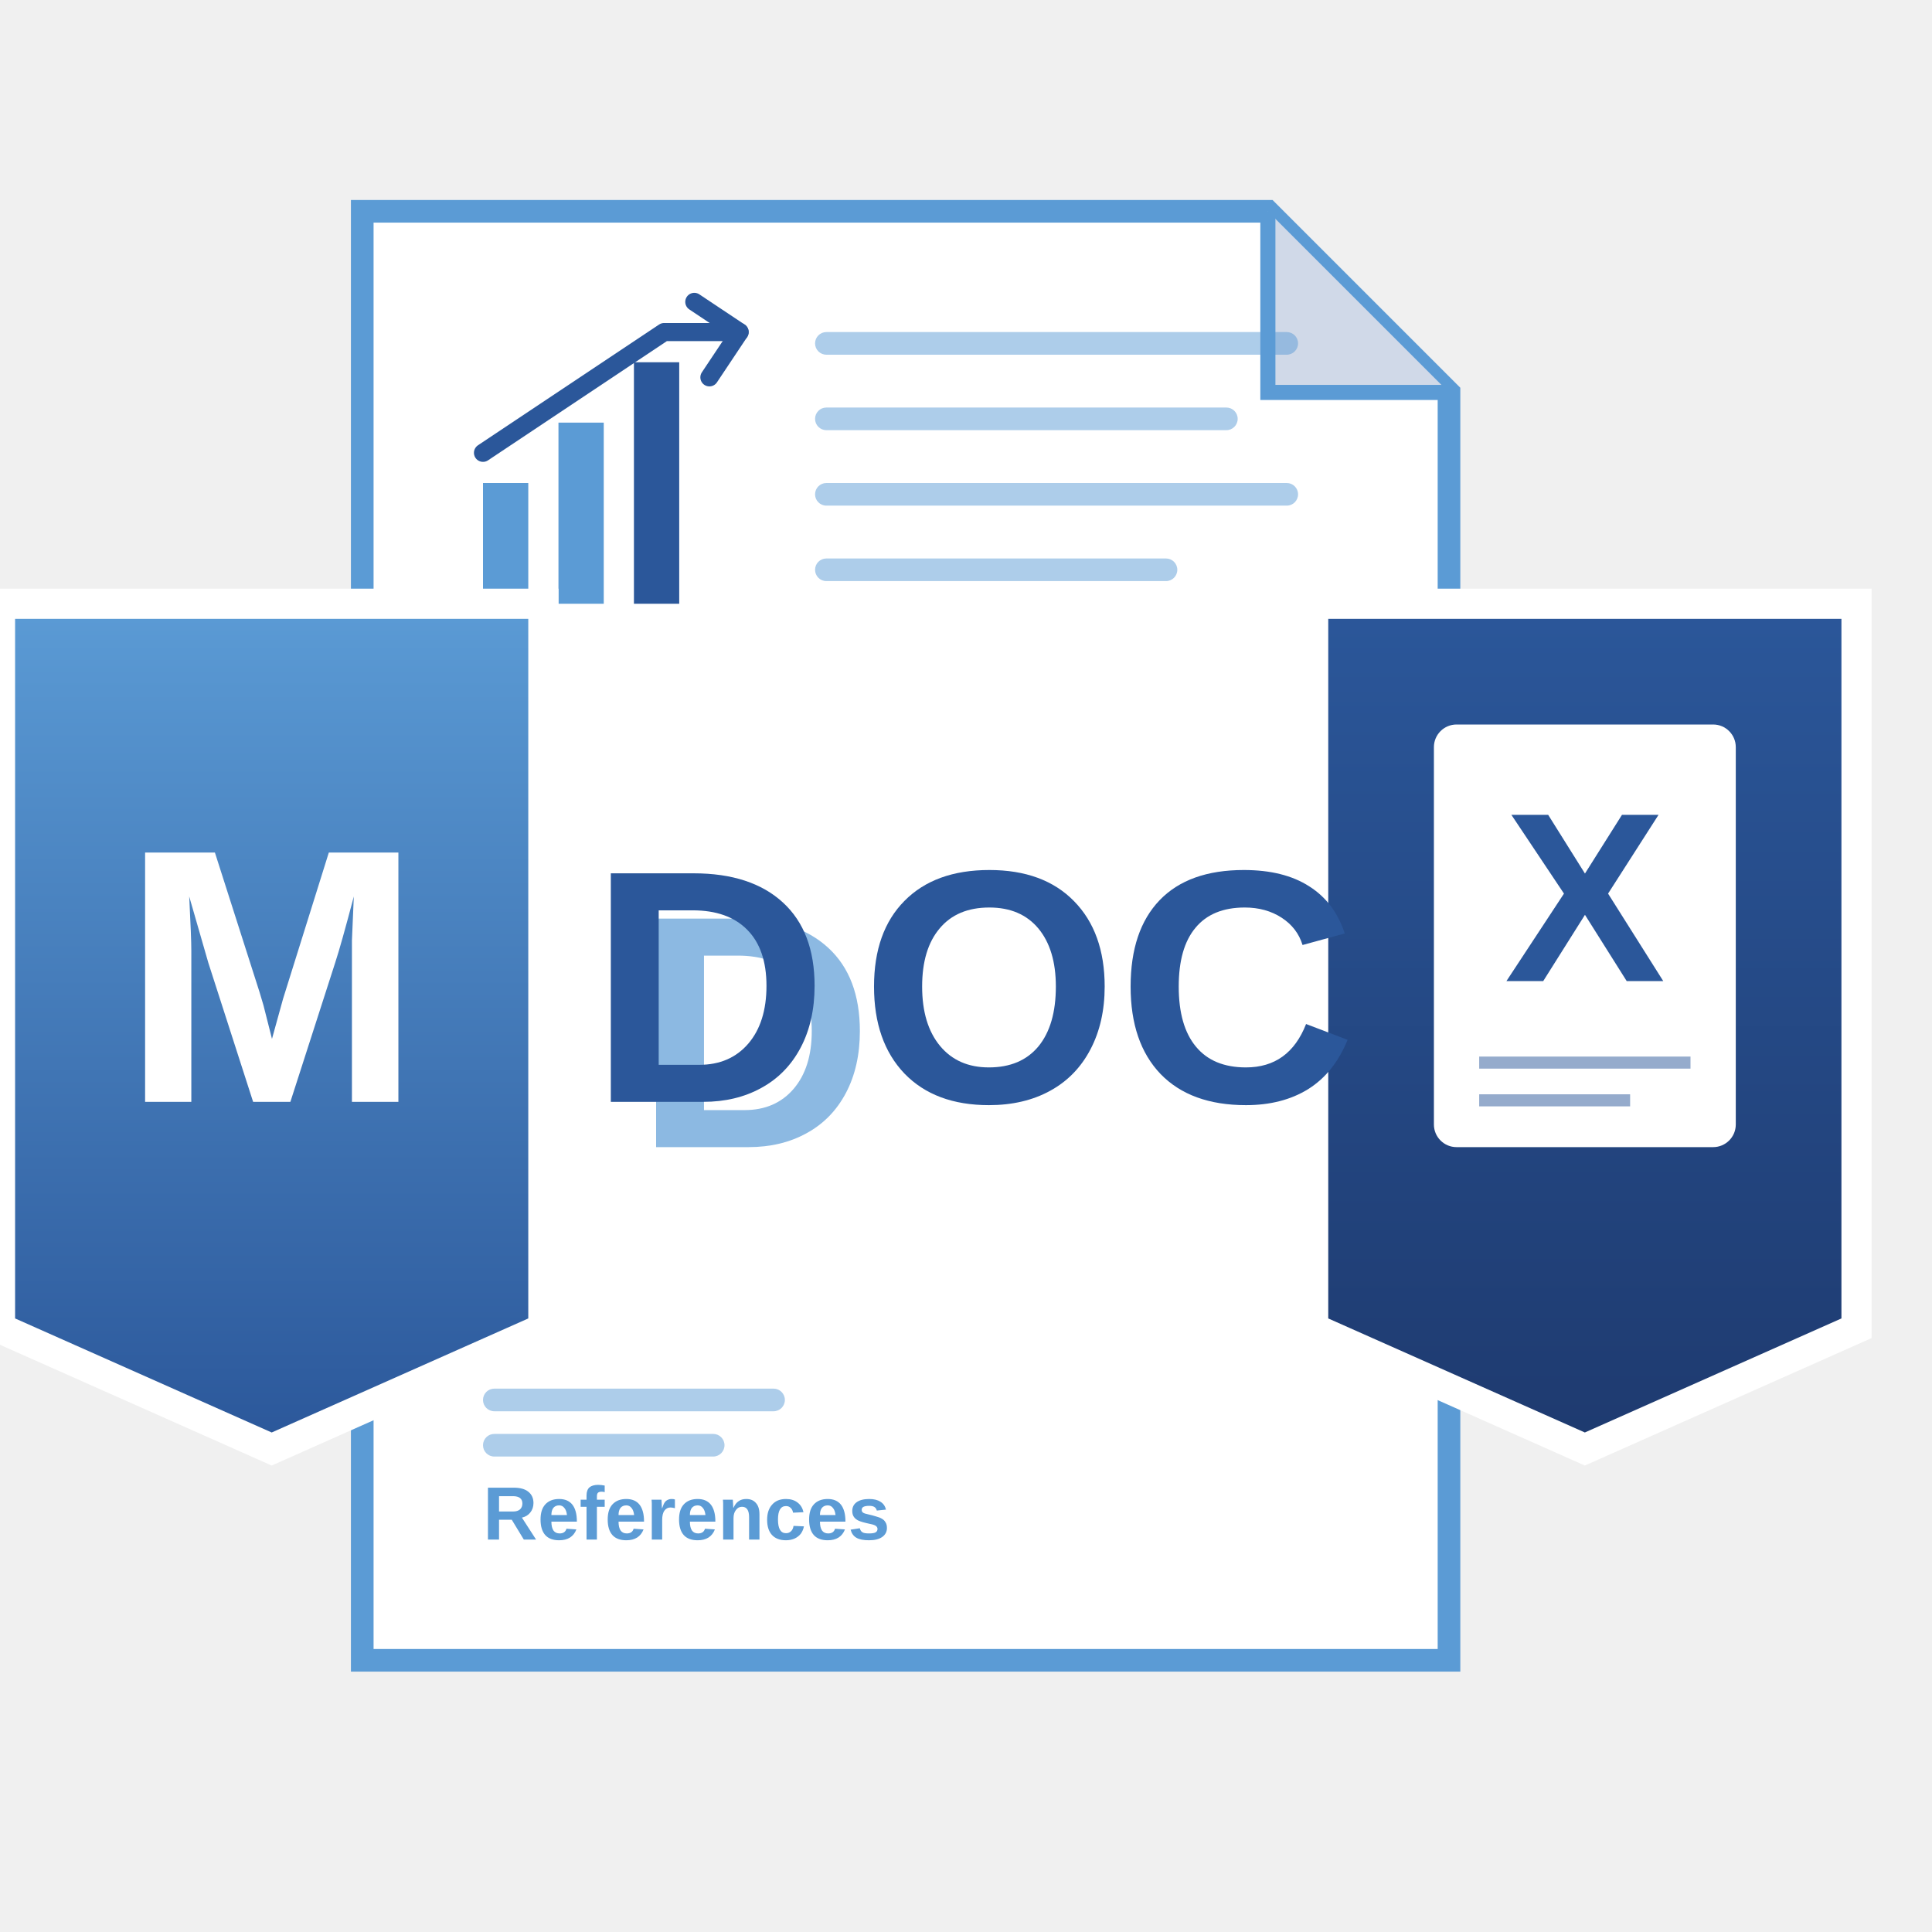
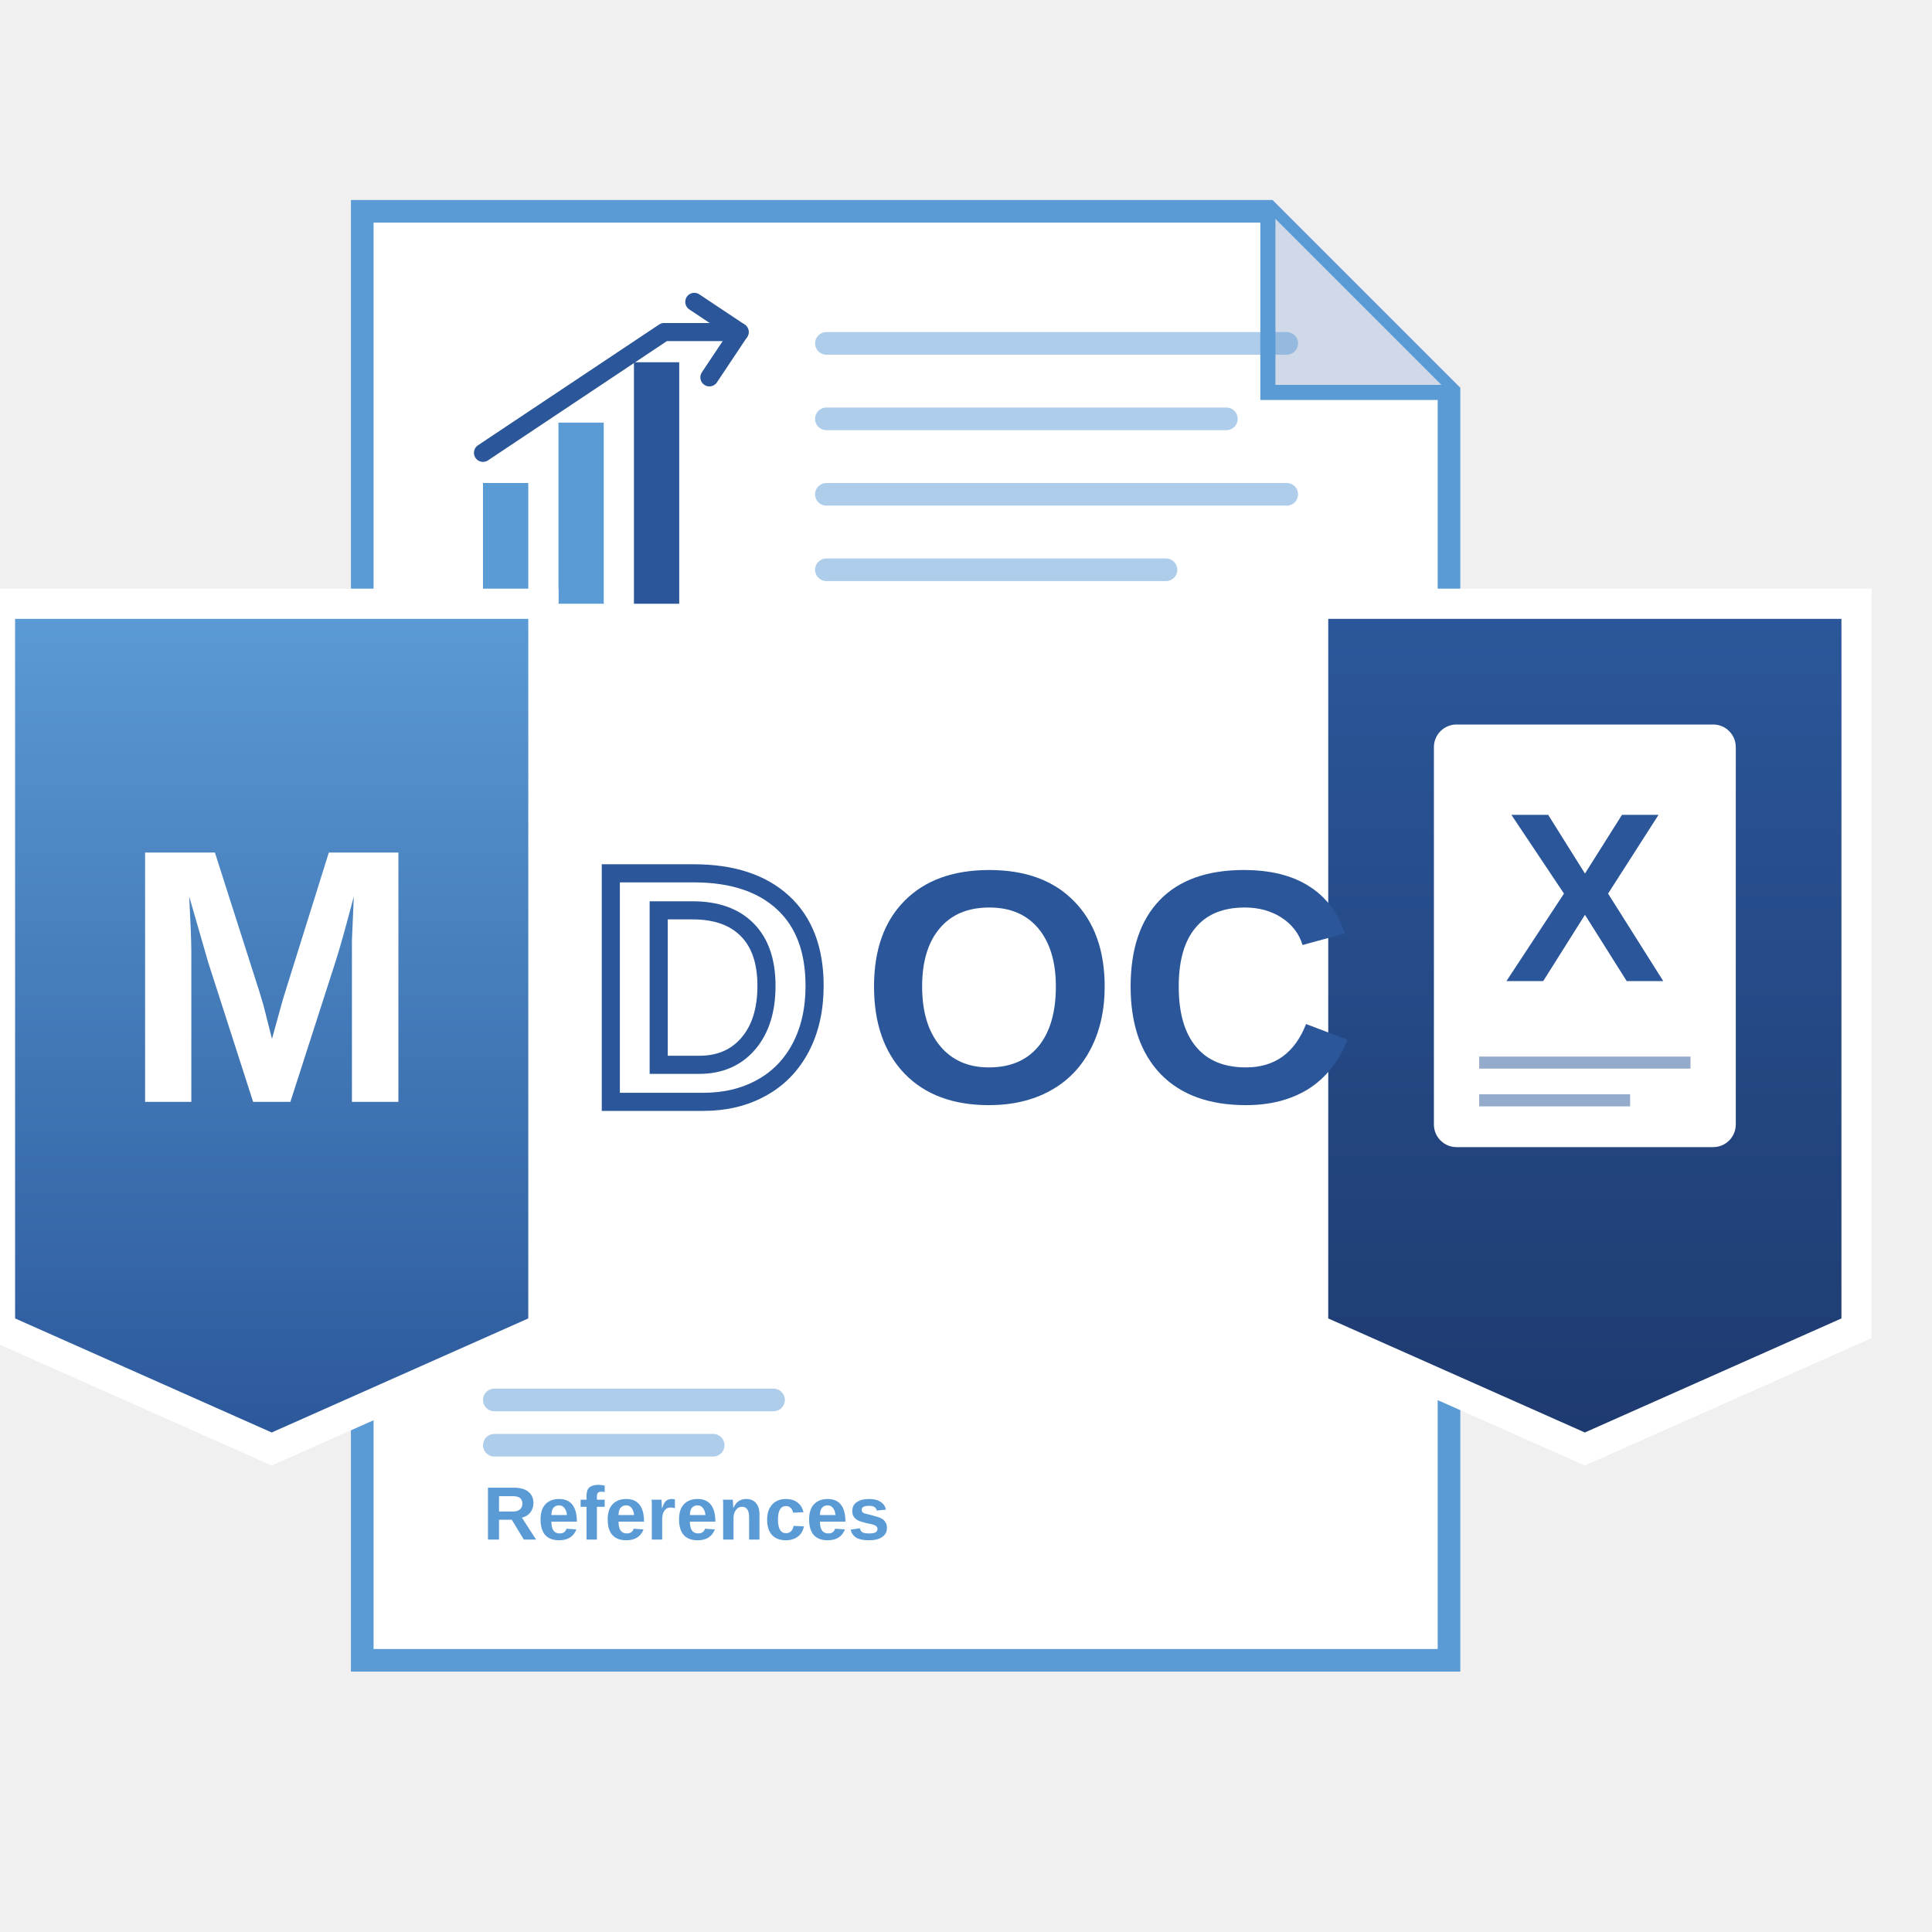
<svg xmlns="http://www.w3.org/2000/svg" viewBox="0 0 128 128" fill="none">
  <defs>
    <linearGradient id="mGrad" x1="0" y1="0" x2="0" y2="1">
      <stop offset="0" stop-color="#5B9BD5" />
      <stop offset="1" stop-color="#2B579A" />
    </linearGradient>
    <linearGradient id="wGrad" x1="0" y1="0" x2="0" y2="1">
      <stop offset="0" stop-color="#2B579A" />
      <stop offset="1" stop-color="#1E3A6F" />
    </linearGradient>
  </defs>
  <g transform="translate(36 26) rotate(-3 28 39)">
    <rect x="0" y="0" width="56" height="78" rx="2" fill="#E8F0FA" stroke="#A0B8D8" stroke-width="1" />
  </g>
  <g transform="translate(30 20)">
    <rect x="0" y="0" width="60" height="84" rx="2" fill="#F5F8FC" stroke="#A0B8D8" stroke-width="1" />
  </g>
  <g transform="translate(24 14)">
    <path d="M0 0 L60 0 L72 12 L72 96 L0 96 Z" fill="white" stroke="#5B9BD5" stroke-width="1.5" />
    <path d="M60 0 L60 12 L72 12" fill="#D0D9E8" stroke="#5B9BD5" stroke-width="1" />
    <g transform="translate(8 8)">
      <rect x="0" y="10" width="3" height="8" fill="#5B9BD5" />
      <rect x="5" y="6" width="3" height="12" fill="#5B9BD5" />
      <rect x="10" y="2" width="3" height="16" fill="#2B579A" />
      <path d="M0 8 L6 4 L12 0 L17 0" stroke="#2B579A" stroke-width="1.2" stroke-linecap="round" stroke-linejoin="round" fill="none" />
      <path d="M14 -2 L17 0 L15 3" stroke="#2B579A" stroke-width="1.2" stroke-linecap="round" stroke-linejoin="round" fill="none" />
    </g>
    <g transform="translate(30 8)">
      <rect x="0" y="0" width="32" height="1.5" rx="0.75" fill="#5B9BD5" opacity="0.5" />
      <rect x="0" y="5" width="28" height="1.5" rx="0.75" fill="#5B9BD5" opacity="0.5" />
      <rect x="0" y="10" width="32" height="1.5" rx="0.75" fill="#5B9BD5" opacity="0.5" />
      <rect x="0" y="15" width="24" height="1.5" rx="0.75" fill="#5B9BD5" opacity="0.5" />
    </g>
    <g transform="translate(8 78)">
      <rect x="0" y="0" width="20" height="1.5" rx="0.75" fill="#5B9BD5" opacity="0.5" />
      <rect x="0" y="3" width="16" height="1.5" rx="0.75" fill="#5B9BD5" opacity="0.5" />
      <text x="0" y="10" fill="#5B9BD5" font-size="5" font-family="Arial, sans-serif" font-weight="700">References</text>
    </g>
  </g>
  <g transform="translate(0 40)">
    <path d="M0 0 L36 0 L36 48 L18 56 L0 48 Z" fill="url(#mGrad)" stroke="white" stroke-width="2" />
    <text x="18" y="33" text-anchor="middle" fill="white" font-size="24" font-family="Arial, sans-serif" font-weight="900">M</text>
  </g>
  <g transform="translate(87 40)">
    <path d="M0 0 L36 0 L36 48 L18 56 L0 48 Z" fill="url(#wGrad)" stroke="white" stroke-width="2" />
    <rect x="8" y="8" width="20" height="28" rx="1.5" fill="white" />
    <text x="18" y="25" text-anchor="middle" fill="#2B579A" font-size="16" font-family="Arial, sans-serif" font-weight="900">X</text>
    <rect x="11" y="30" width="14" height="0.8" fill="#2B579A" opacity="0.5" />
    <rect x="11" y="32.5" width="10" height="0.8" fill="#2B579A" opacity="0.5" />
  </g>
  <g transform="translate(54 68)">
-     <text x="-12" y="8" text-anchor="start" fill="#5B9BD5" opacity="0.7" font-size="22" font-family="Arial, sans-serif" font-weight="900">D</text>
-     <text x="-15" y="5" text-anchor="start" fill="#2B579A" font-size="22" font-family="Arial, sans-serif" font-weight="900">D</text>
+     <text x="-15" y="5" text-anchor="start" fill="none" stroke="#2B579A" stroke-width="1.2" font-size="22" font-family="Arial, sans-serif" font-weight="900">D</text>
    <text x="3" y="5" text-anchor="start" fill="#2B579A" font-size="22" font-family="Arial, sans-serif" font-weight="900">O</text>
    <text x="20" y="5" text-anchor="start" fill="#2B579A" font-size="22" font-family="Arial, sans-serif" font-weight="900">C</text>
  </g>
</svg>
